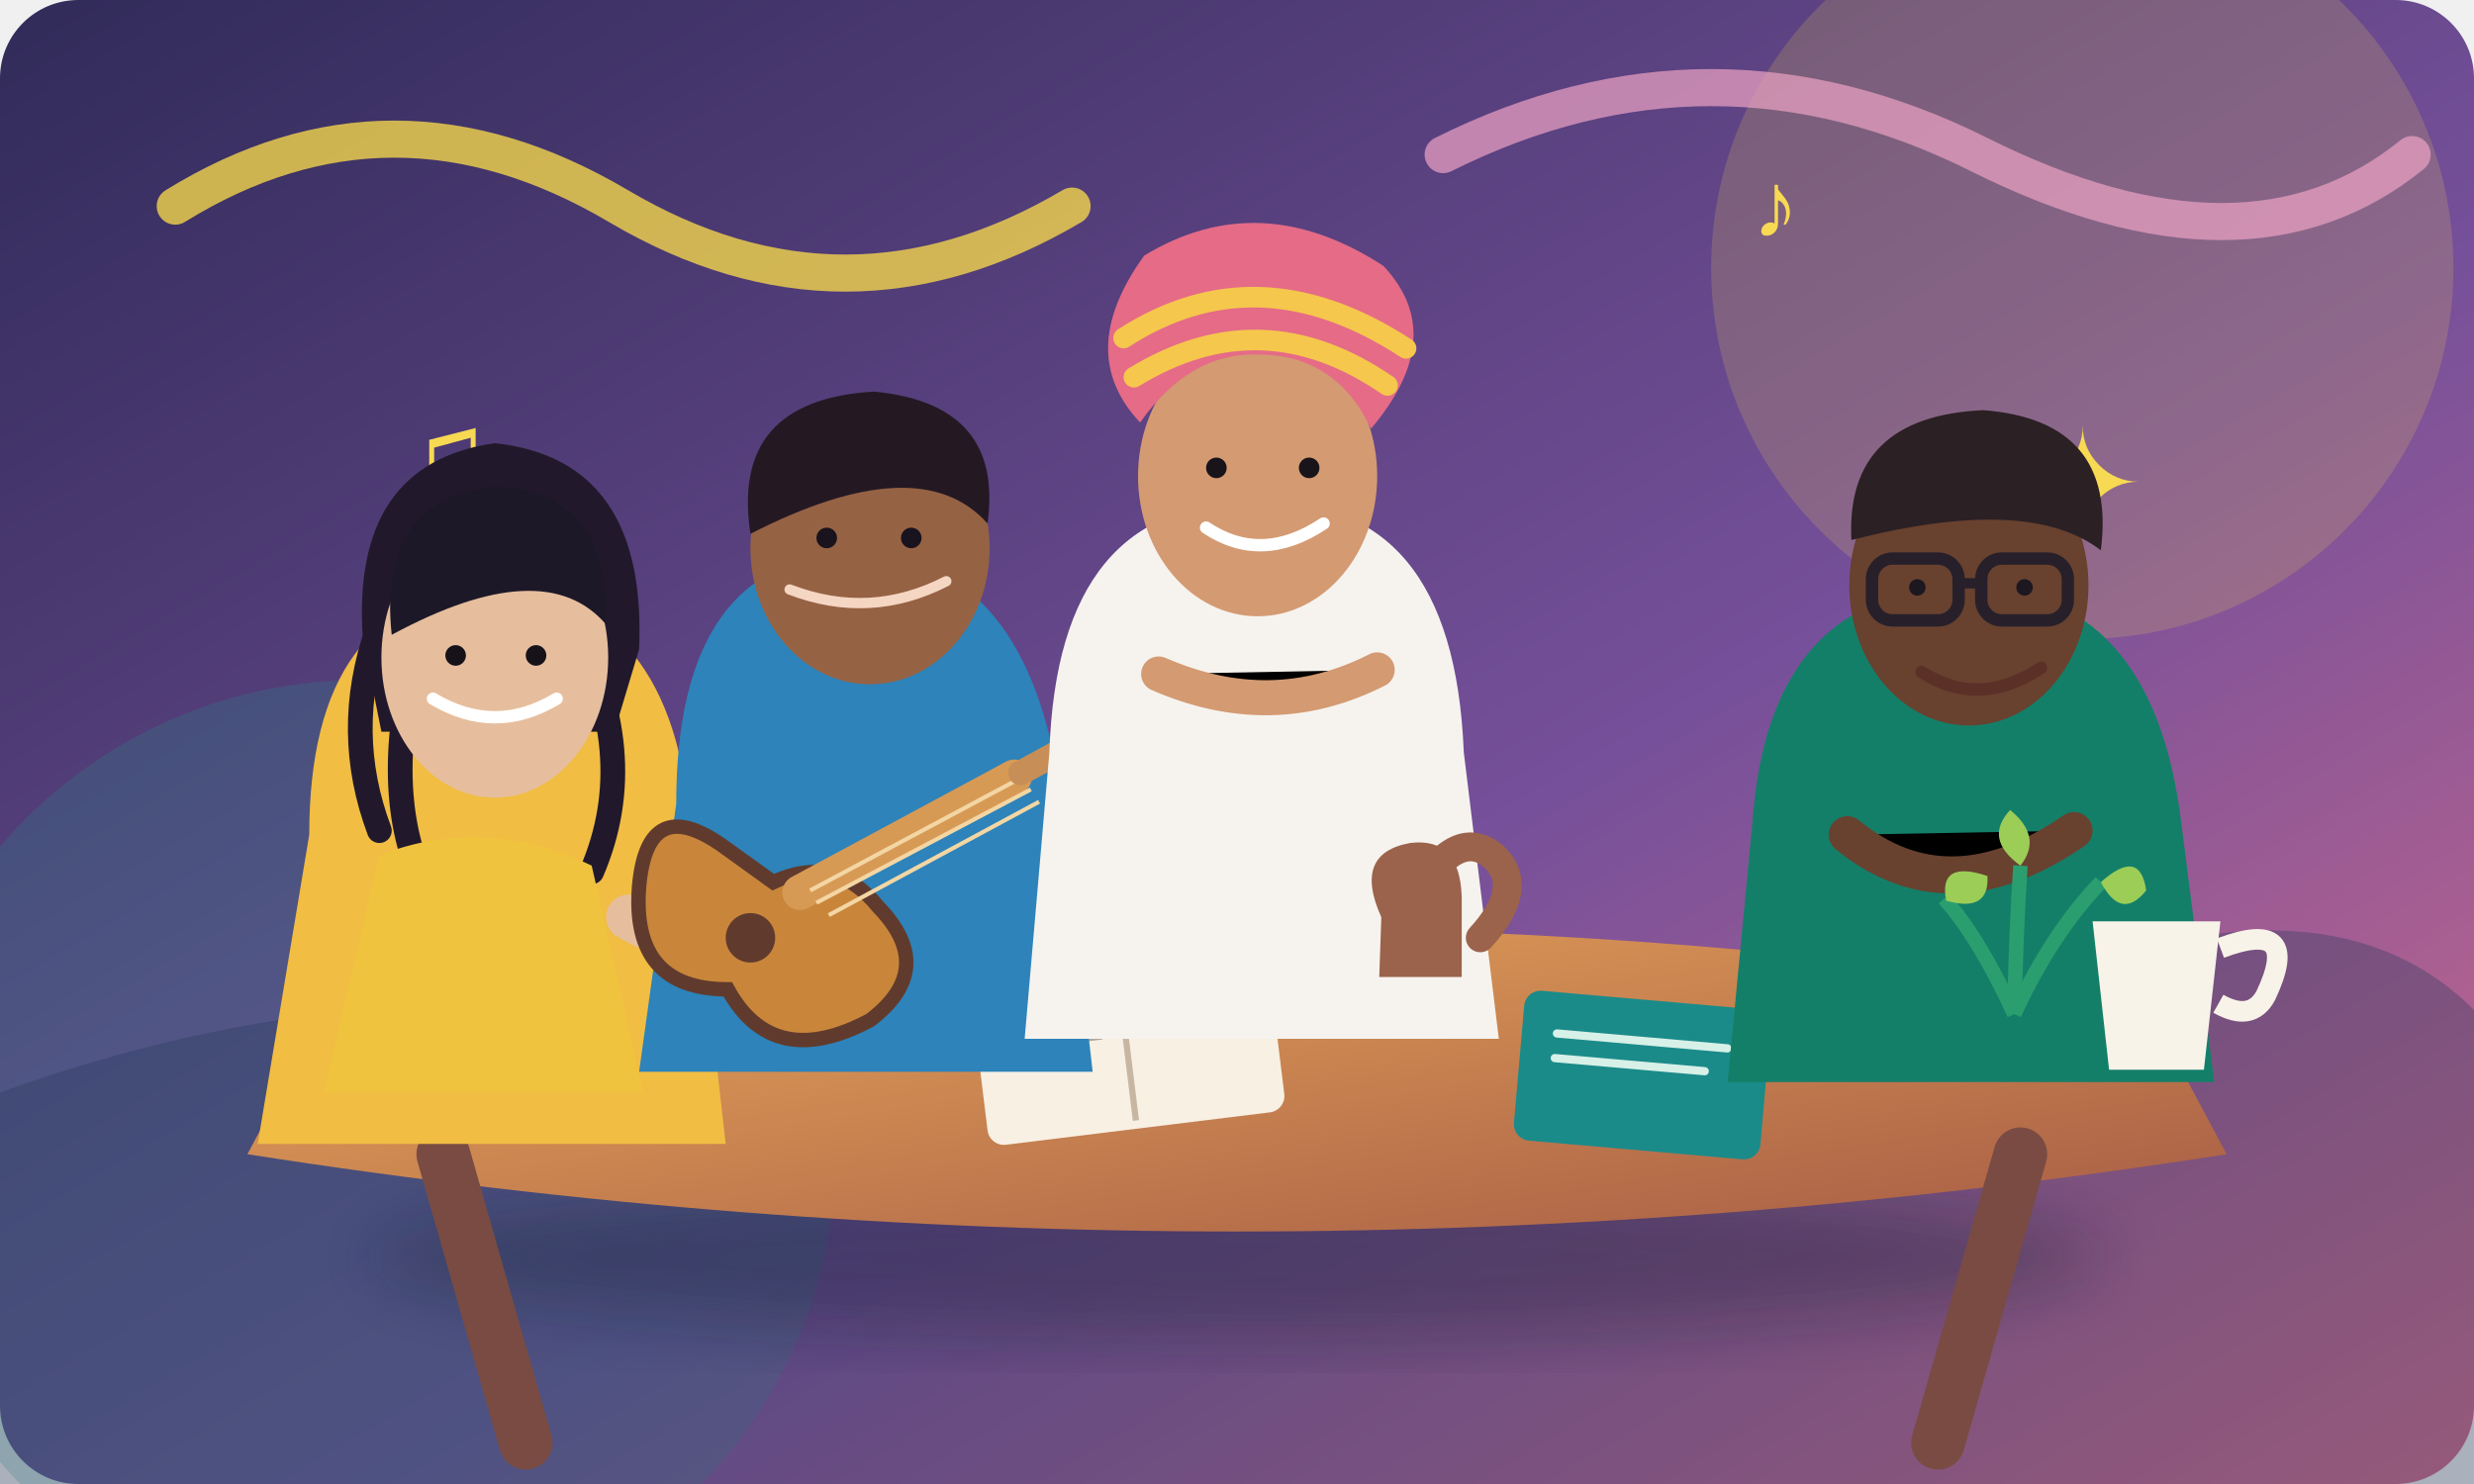
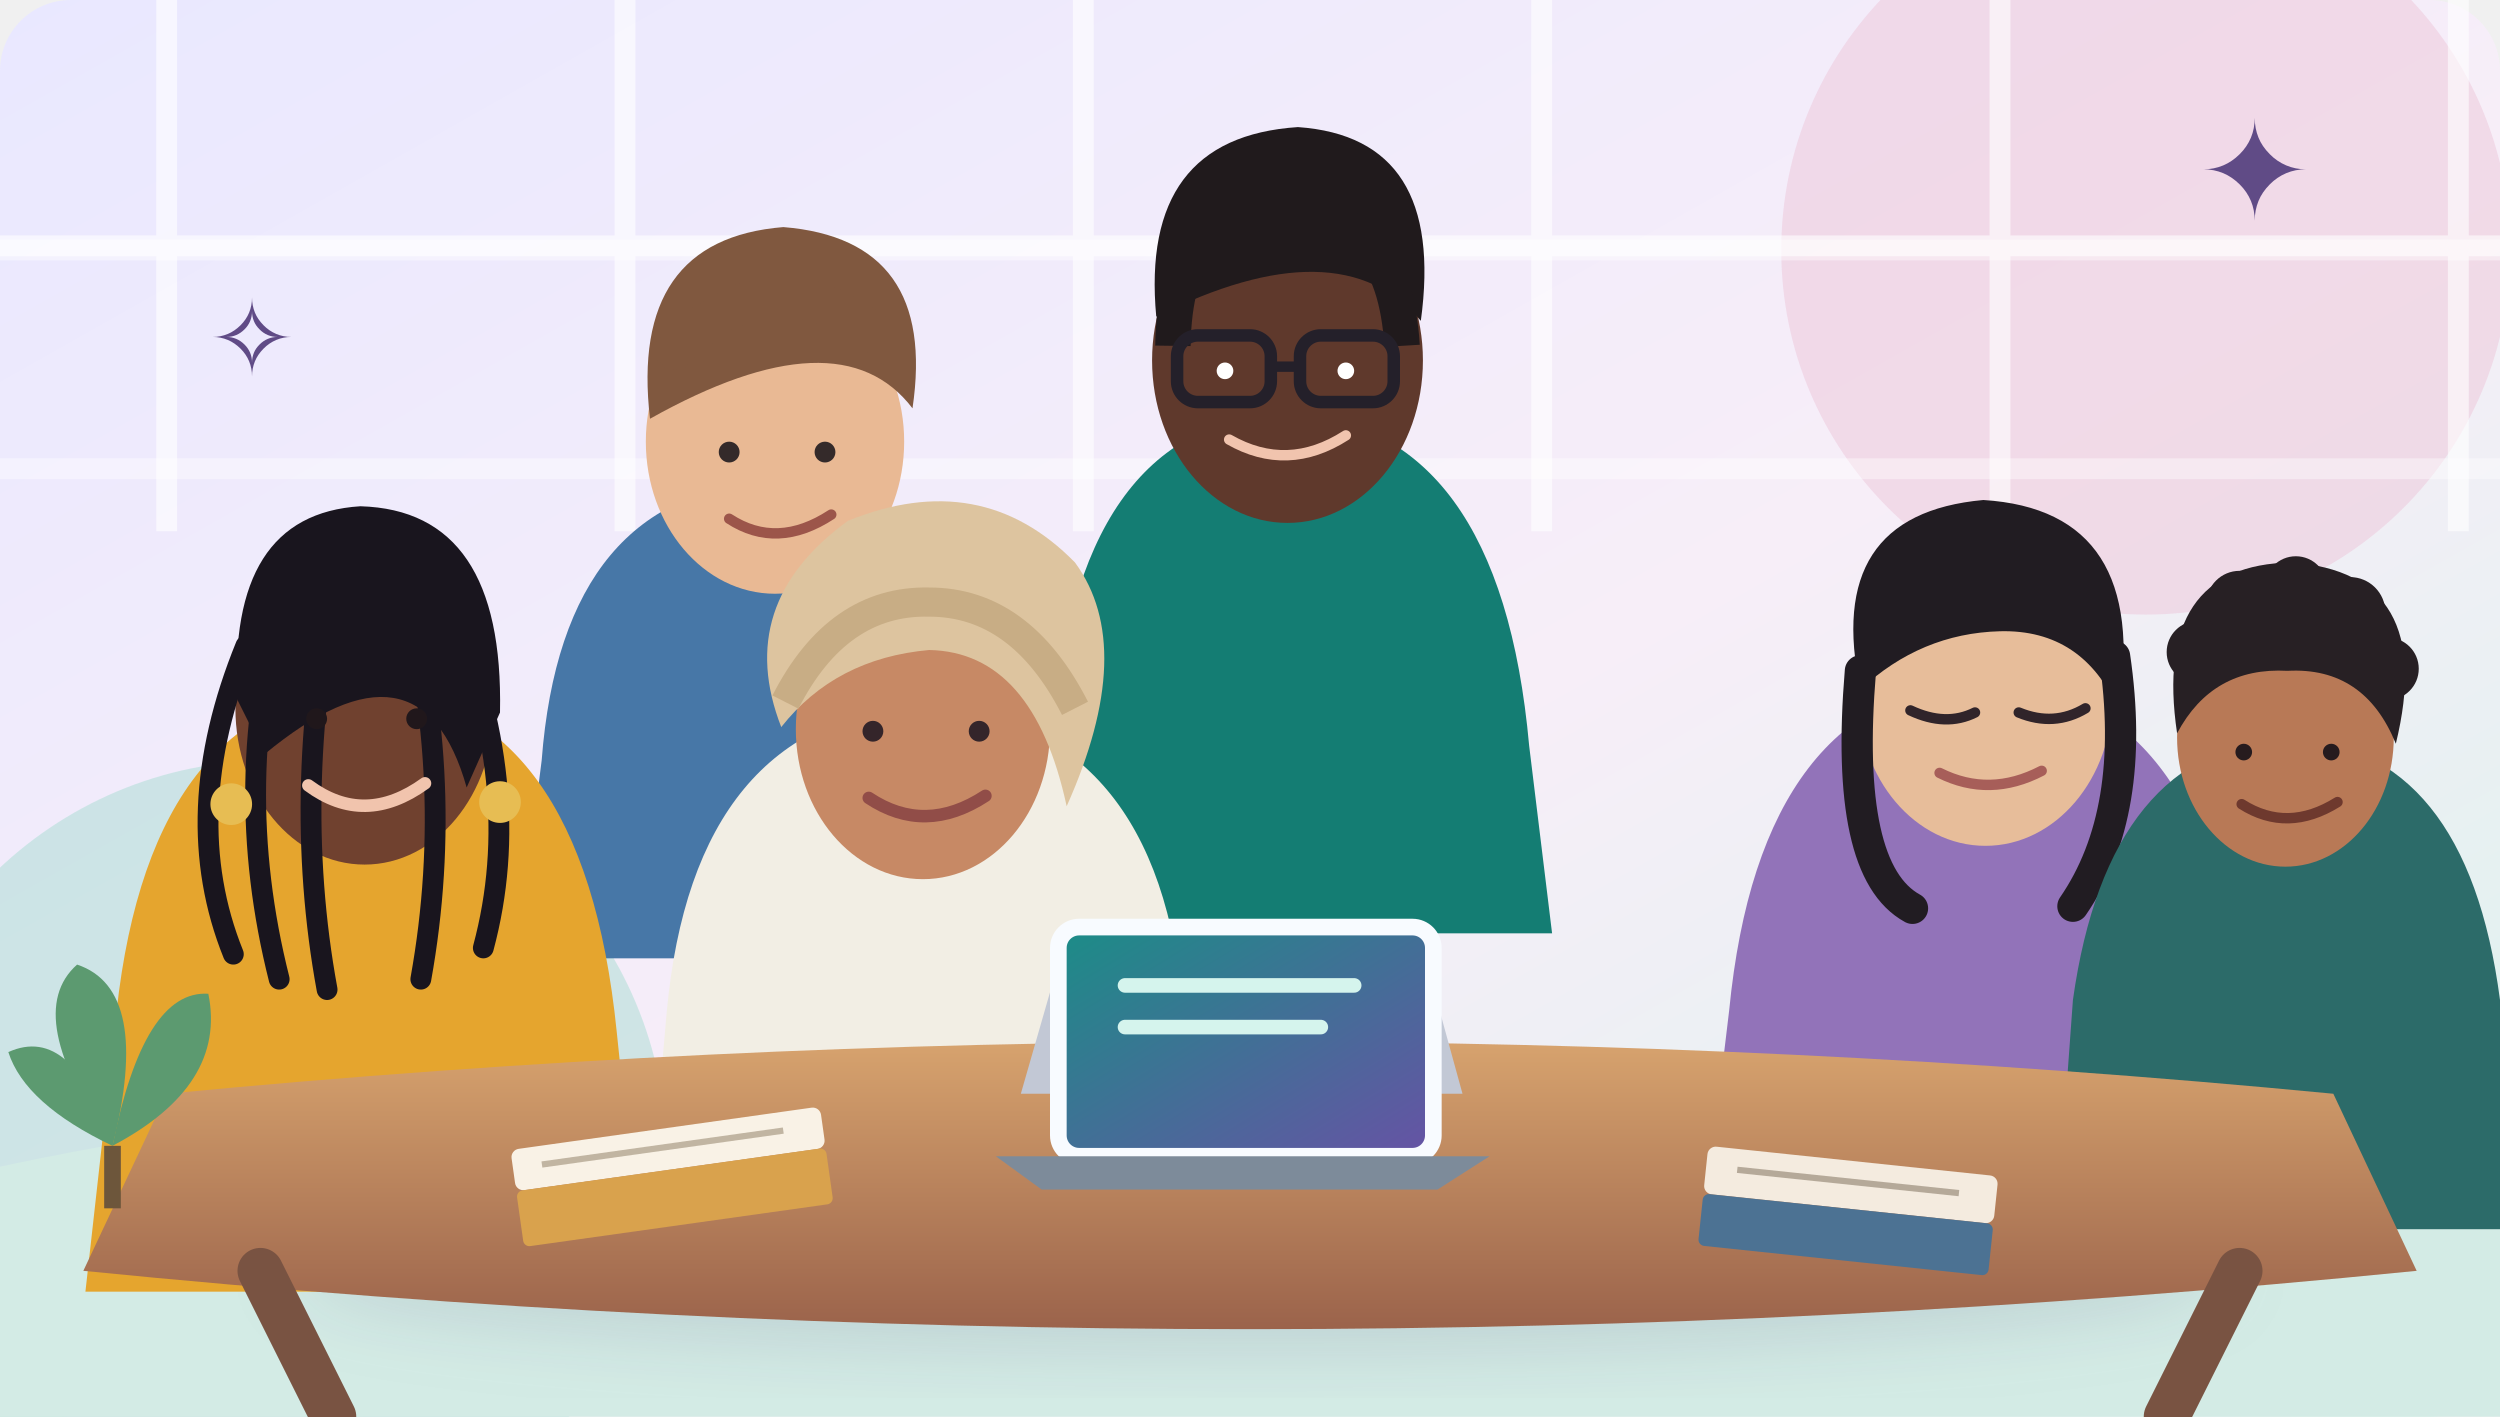
- <svg xmlns="http://www.w3.org/2000/svg" viewBox="0 0 1200 720" role="img" aria-labelledby="title desc">
+ <svg xmlns="http://www.w3.org/2000/svg" viewBox="0 0 1200 680" role="img" aria-labelledby="t d">
  <defs>
    <linearGradient id="bg" x1="0" y1="0" x2="1" y2="1">
-       <stop stop-color="#302B59" />
-       <stop offset=".58" stop-color="#76509A" />
-       <stop offset="1" stop-color="#D16B8B" />
+       <stop stop-color="#e9e8ff" />
+       <stop offset=".55" stop-color="#f7eef8" />
+       <stop offset="1" stop-color="#d9f3ec" />
    </linearGradient>
-     <linearGradient id="table" x1="0" y1="0" x2="1" y2="1">
-       <stop stop-color="#E9A95B" />
-       <stop offset="1" stop-color="#A75C45" />
+     <linearGradient id="table" x1="0" y1="0" x2="0" y2="1">
+       <stop stop-color="#d7a36e" />
+       <stop offset="1" stop-color="#9b634b" />
    </linearGradient>
-     <linearGradient id="book" x1="0" y1="0" x2="1" y2="1">
-       <stop stop-color="#F5D84A" />
-       <stop offset="1" stop-color="#E98A42" />
+     <linearGradient id="screen" x1="0" y1="0" x2="1" y2="1">
+       <stop stop-color="#1b8d87" />
+       <stop offset="1" stop-color="#6752a5" />
    </linearGradient>
-     <filter id="shadow" x="-20%" y="-20%" width="140%" height="140%">
-       <feGaussianBlur stdDeviation="15" />
+     <filter id="s" x="-20%" y="-20%" width="140%" height="150%">
+       <feGaussianBlur stdDeviation="18" />
    </filter>
  </defs>
-   <rect width="1200" height="720" rx="38" fill="url(#bg)" />
-   <circle cx="1010" cy="130" r="180" fill="#F4D54B" opacity=".18" />
-   <circle cx="175" cy="560" r="230" fill="#1B9D89" opacity=".2" />
-   <path d="M0 530 Q250 440 470 540 T900 520 T1200 490 V720 H0Z" fill="#273A5D" opacity=".35" />
-   <path d="M85 100 Q190 35 300 100 T520 100" fill="none" stroke="#F3D44C" stroke-width="18" stroke-linecap="round" opacity=".8" />
-   <path d="M700 75 Q830 10 960 75 T1170 75" fill="none" stroke="#ECA2C3" stroke-width="18" stroke-linecap="round" opacity=".7" />
-   <g fill="#F7D953" font-family="Arial" font-weight="bold">
-     <text x="190" y="245" font-size="66">♫</text>
-     <text x="980" y="260" font-size="72">✦</text>
-     <text x="850" y="115" font-size="45">♪</text>
+   <rect width="1200" height="680" rx="34" fill="url(#bg)" />
+   <circle cx="1030" cy="120" r="175" fill="#edc9dc" opacity=".56" />
+   <circle cx="130" cy="555" r="190" fill="#a8dcd2" opacity=".5" />
+   <path d="M0 120H1200M0 225H1200" stroke="#fff" stroke-width="10" opacity=".4" />
+   <g opacity=".6">
+     <path d="M80 0V255M300 0V255M520 0V255M740 0V255M960 0V255M1180 0V255" stroke="#fff" stroke-width="10" />
+     <path d="M0 118H1200" stroke="#fff" stroke-width="10" />
  </g>
-   <g filter="url(#shadow)" opacity=".3">
-     <ellipse cx="600" cy="610" rx="420" ry="40" fill="#10172D" />
+   <path d="M0 560 Q280 500 520 555 T1200 540 V680 H0Z" fill="#d3ebe5" />
+   <ellipse cx="605" cy="610" rx="465" ry="38" fill="#4b4270" opacity=".15" filter="url(#s)" />
+   <g transform="translate(280 75)">
+     <path d="M-20 290Q-10 160 92 156Q192 156 209 290L220 385H-32Z" fill="#4777a7" />
+     <ellipse cx="92" cy="137" rx="62" ry="73" fill="#e9b994" />
+     <path d="M32 126Q22 40 96 34Q170 40 158 121Q123 75 32 126Z" fill="#80583f" />
+     <path d="M44 93Q92 43 148 91" fill="none" stroke="#80583f" stroke-width="19" stroke-linecap="round" />
+     <circle cx="70" cy="142" r="5" fill="#342a2a" />
+     <circle cx="116" cy="142" r="5" fill="#342a2a" />
+     <path d="M70 174Q93 189 119 172" stroke="#9c554a" stroke-width="5" fill="none" stroke-linecap="round" />
  </g>
-   <path d="M160 485 Q600 415 1040 485 L1080 560 Q600 635 120 560Z" fill="url(#table)" />
-   <path d="M215 560 L255 700 M980 560 L940 700" stroke="#794B43" stroke-width="26" stroke-linecap="round" />
-   <g transform="translate(470 475) rotate(-7)">
-     <rect x="0" y="0" width="145" height="82" rx="8" fill="#F7F0E3" />
-     <path d="M72 4 V78" stroke="#C7B7A2" stroke-width="3" />
-     <path d="M18 22 H60 M18 35 H60 M87 22 H125 M87 35 H125" stroke="#B2A69A" stroke-width="4" stroke-linecap="round" />
+   <g transform="translate(520 18)">
+     <path d="M-15 340Q-5 185 97 180Q200 185 214 340L225 430H-28Z" fill="#147d73" />
+     <ellipse cx="98" cy="155" rx="65" ry="78" fill="#5f392c" />
+     <path d="M35 134Q27 48 103 43Q174 48 162 136Q123 90 35 134Z" fill="#201a1c" />
+     <path d="M43 148Q44 80 96 85Q149 82 153 148" fill="none" stroke="#201a1c" stroke-width="17" />
+     <rect x="45" y="143" width="45" height="32" rx="10" fill="none" stroke="#24202a" stroke-width="6" />
+     <rect x="104" y="143" width="45" height="32" rx="10" fill="none" stroke="#24202a" stroke-width="6" />
+     <path d="M90 158H104" stroke="#24202a" stroke-width="5" />
+     <circle cx="68" cy="160" r="4" fill="#fff" />
+     <circle cx="126" cy="160" r="4" fill="#fff" />
+     <path d="M70 193Q98 209 126 191" stroke="#f1c4ae" stroke-width="5" fill="none" stroke-linecap="round" />
  </g>
-   <g transform="translate(740 480) rotate(5)">
-     <rect width="120" height="73" rx="8" fill="#1A8B89" />
-     <path d="M17 20 H100 M17 32 H90" stroke="#D7F0E8" stroke-width="4" stroke-linecap="round" />
+   <g transform="translate(65 235)">
+     <path d="M-10 260Q4 102 111 95Q215 102 231 260L244 385H-24Z" fill="#e5a52e" />
+     <ellipse cx="110" cy="105" rx="62" ry="75" fill="#70412f" />
+     <path d="M49 101Q44 12 108 8Q177 10 175 107L159 143Q137 65 62 127Z" fill="#19151e" />
+     <g fill="none" stroke="#19151e" stroke-width="10" stroke-linecap="round">
+       <path d="M53 75Q20 156 47 223" />
+       <path d="M72 48Q45 140 69 235" />
+       <path d="M98 34Q74 142 92 240" />
+       <path d="M126 35Q155 135 137 235" />
+       <path d="M150 54Q188 142 167 220" />
+     </g>
+     <circle cx="87" cy="110" r="5" fill="#20171b" />
+     <circle cx="135" cy="110" r="5" fill="#20171b" />
+     <path d="M83 142Q110 162 139 141" stroke="#f1c4ad" stroke-width="6" fill="none" stroke-linecap="round" />
+     <circle cx="46" cy="151" r="10" fill="#e7bd53" />
+     <circle cx="175" cy="150" r="10" fill="#e7bd53" />
  </g>
-   <g transform="translate(130 215)">
-     <path d="M20 190 Q20 75 108 70 Q198 75 205 190 L222 340 H-5Z" fill="#F1BD43" />
-     <path d="M46 95 Q40 10 110 0 Q184 8 180 100 L168 140 H55Z" fill="#21192B" />
-     <path d="M53 91 Q36 140 54 188 M78 81 Q53 158 73 208 M146 85 Q182 150 157 208" stroke="#21192B" stroke-width="12" fill="none" stroke-linecap="round" />
-     <ellipse cx="110" cy="104" rx="55" ry="68" fill="#E6BE9D" />
-     <path d="M60 93 Q53 27 109 21 Q166 22 164 88 Q134 53 60 93Z" fill="#1D1828" />
-     <path d="M80 124 Q110 142 140 124" stroke="#fff" stroke-width="6" fill="none" stroke-linecap="round" />
-     <circle cx="91" cy="103" r="5" fill="#17121A" />
-     <circle cx="130" cy="103" r="5" fill="#17121A" />
-     <path d="M54 200 Q105 180 157 205 L182 315 H27Z" fill="#F0C33E" />
-     <path d="M175 230 Q225 258 262 233" stroke="#E6BE9D" stroke-width="22" stroke-linecap="round" />
+   <g transform="translate(335 240)">
+     <path d="M-15 246Q-2 105 108 98Q222 106 233 246L247 384H-27Z" fill="#f2eee4" />
+     <ellipse cx="108" cy="110" rx="61" ry="72" fill="#c78965" />
+     <path d="M40 109Q17 50 72 10Q136 -16 181 30Q211 71 177 147Q161 73 111 72Q66 76 40 109Z" fill="#ddc49f" />
+     <path d="M42 97Q67 48 111 49Q155 49 181 100" fill="none" stroke="#c8ad85" stroke-width="14" />
+     <circle cx="84" cy="111" r="5" fill="#34252a" />
+     <circle cx="135" cy="111" r="5" fill="#34252a" />
+     <path d="M82 143Q109 161 138 142" stroke="#914d48" stroke-width="6" fill="none" stroke-linecap="round" />
  </g>
-   <g transform="translate(310 170)">
-     <path d="M18 220 Q18 100 105 98 Q190 100 205 220 L220 350 H0Z" fill="#2D83BA" />
-     <ellipse cx="112" cy="96" rx="58" ry="66" fill="#966244" />
-     <path d="M54 89 Q44 24 114 20 Q177 26 169 84 Q136 47 54 89Z" fill="#241923" />
-     <path d="M73 116 Q112 131 149 112" stroke="#F5D6C3" stroke-width="5" fill="none" stroke-linecap="round" />
-     <circle cx="91" cy="91" r="5" fill="#18131D" />
-     <circle cx="132" cy="91" r="5" fill="#18131D" />
-     <path d="M40 240 Q4 215 0 260 Q-4 310 43 310 Q65 350 112 325 Q145 300 116 270 Q95 244 65 258Z" fill="#C9863A" stroke="#603B2D" stroke-width="7" />
-     <circle cx="54" cy="285" r="12" fill="#603B2D" />
-     <path d="M78 263 L182 207" stroke="#D79A55" stroke-width="17" stroke-linecap="round" />
-     <path d="M83 262 L186 207 M86 268 L190 213 M92 274 L194 219" stroke="#F3D6A4" stroke-width="2" />
-     <path d="M185 205 l33 -18" stroke="#C78F57" stroke-width="12" stroke-linecap="round" />
+   <g transform="translate(850 220)">
+     <path d="M-20 265Q-5 112 102 106Q210 111 225 265L239 390H-35Z" fill="#9273b9" />
+     <ellipse cx="103" cy="114" rx="61" ry="72" fill="#e7bd9a" />
+     <path d="M43 111Q25 27 102 20Q182 25 167 121Q150 82 110 83Q72 84 43 111Z" fill="#211c22" />
+     <path d="M43 102Q35 198 68 216M165 95Q176 170 145 215" fill="none" stroke="#211c22" stroke-width="15" stroke-linecap="round" />
+     <path d="M67 121Q84 129 98 122M119 122Q136 129 151 120" fill="none" stroke="#30242a" stroke-width="5" stroke-linecap="round" />
+     <path d="M81 151Q105 163 130 150" stroke="#a75e59" stroke-width="5" fill="none" stroke-linecap="round" />
  </g>
-   <g transform="translate(505 100)">
-     <path d="M4 265 Q8 142 104 144 Q200 140 205 265 L222 404 H-8Z" fill="#F6F3EF" />
-     <ellipse cx="105" cy="131" rx="58" ry="68" fill="#D49A72" />
-     <path d="M48 105 Q16 71 50 24 Q106 -10 166 29 Q198 63 160 108 Q143 72 105 72 Q72 71 48 105Z" fill="#E56B87" />
-     <path d="M40 64 Q105 22 177 69 M45 83 Q107 45 168 87" stroke="#F5C74C" stroke-width="10" fill="none" stroke-linecap="round" />
-     <circle cx="85" cy="127" r="5" fill="#19141A" />
-     <circle cx="130" cy="127" r="5" fill="#19141A" />
-     <path d="M80 156 Q107 174 137 154" stroke="#fff" stroke-width="6" fill="none" stroke-linecap="round" />
-     <path d="M57 227 Q112 251 163 225" stroke="#D49A72" stroke-width="17" stroke-linecap="round" />
+   <g transform="translate(1015 270)">
+     <path d="M-20 210Q-3 89 83 84Q169 88 185 210L193 320H-28Z" fill="#2c6b69" />
+     <ellipse cx="82" cy="84" rx="52" ry="62" fill="#b87956" />
+     <path d="M30 82Q18 1 85 0Q155 5 135 87Q120 50 83 52Q47 50 30 82Z" fill="#272024" />
+     <g fill="#272024">
+       <circle cx="40" cy="43" r="15" />
+       <circle cx="60" cy="20" r="16" />
+       <circle cx="87" cy="12" r="15" />
+       <circle cx="113" cy="24" r="17" />
+       <circle cx="131" cy="51" r="15" />
+     </g>
+     <circle cx="62" cy="91" r="4" fill="#261b1e" />
+     <circle cx="104" cy="91" r="4" fill="#261b1e" />
+     <path d="M61 116Q83 130 107 115" stroke="#6e392e" stroke-width="5" fill="none" stroke-linecap="round" />
  </g>
-   <g transform="translate(850 175)">
-     <path d="M0 224 Q8 110 104 110 Q194 110 208 224 L224 350 H-12Z" fill="#147F68" />
-     <ellipse cx="105" cy="109" rx="58" ry="68" fill="#68412F" />
-     <path d="M48 87 Q45 27 112 24 Q177 29 169 92 Q134 65 48 87Z" fill="#2B2024" />
-     <rect x="58" y="96" width="42" height="30" rx="10" fill="none" stroke="#27202A" stroke-width="6" />
-     <rect x="111" y="96" width="42" height="30" rx="10" fill="none" stroke="#27202A" stroke-width="6" />
-     <path d="M100 108H111" stroke="#27202A" stroke-width="5" />
-     <circle cx="80" cy="110" r="4" fill="#1D1720" />
-     <circle cx="132" cy="110" r="4" fill="#1D1720" />
-     <path d="M82 151 Q110 169 140 149" stroke="#5A3027" stroke-width="6" fill="none" stroke-linecap="round" />
-     <path d="M46 230 Q95 270 156 228" stroke="#68412F" stroke-width="18" stroke-linecap="round" />
+   <path d="M80 525Q600 475 1120 525L1160 610Q600 666 40 610Z" fill="url(#table)" />
+   <path d="M125 610L160 680M1075 610L1040 680" stroke="#795342" stroke-width="22" stroke-linecap="round" />
+   <g transform="translate(490 445)">
+     <path d="M0 80L23 0H190L212 80Z" fill="#c2c8d5" />
+     <rect x="18" y="0" width="180" height="110" rx="10" fill="url(#screen)" stroke="#f8fbff" stroke-width="8" />
+     <path d="M50 28H160M50 48H144" stroke="#d5f4ed" stroke-width="7" stroke-linecap="round" />
+     <path d="M-12 110H225L200 126H10Z" fill="#7d8b9a" />
  </g>
-   <g transform="translate(670 415)">
-     <path d="M0 30 q-14 -31 14 -36 q24 -3 25 26 v39 h-40Z" fill="#9B634B" />
-     <path d="M17 19 q20 -34 38 -18 q15 15 -7 39" fill="none" stroke="#9B634B" stroke-width="14" stroke-linecap="round" />
+   <g transform="translate(245 552) rotate(-8)">
+     <rect width="150" height="20" rx="4" fill="#f9f2e6" />
+     <rect y="20" width="150" height="27" rx="3" fill="#d9a24d" />
+     <path d="M14 9H131" stroke="#c1b5a2" stroke-width="3" />
  </g>
-   <g transform="translate(1015 422)">
-     <path d="M0 25 h62 l-8 72 H8Z" fill="#F8F3E9" />
-     <path d="M62 38 q40 -15 22 23 q-7 13 -23 4" fill="none" stroke="#F8F3E9" stroke-width="10" />
+   <g transform="translate(820 550) rotate(6)">
+     <rect width="140" height="23" rx="4" fill="#f4ebdf" />
+     <rect y="23" width="140" height="25" rx="3" fill="#4c7293" />
+     <path d="M15 10H122" stroke="#b5a999" stroke-width="3" />
  </g>
-   <g transform="translate(940 420)">
-     <path d="M37 72 Q20 35 3 16 M37 72 Q55 33 79 8 M37 72 Q38 29 40 0" stroke="#2B9E70" stroke-width="7" fill="none" />
-     <path d="M4 17 Q0 -3 24 5 Q25 23 4 17 M79 8 Q98 -9 101 12 Q89 27 79 8 M40 0 Q22 -13 35 -27 Q51 -14 40 0" fill="#9BCD57" />
+   <g fill="#5c9a70">
+     <path d="M54 550Q10 487 37 463Q73 475 54 550Z" />
+     <path d="M54 550Q69 475 100 477Q109 521 54 550Z" />
+     <path d="M54 550Q12 530 4 505Q35 491 54 550Z" />
+   </g>
+   <path d="M54 550V580" stroke="#6d563b" stroke-width="8" />
+   <g fill="#604b86" font-family="Arial" font-weight="bold">
+     <text x="1055" y="105" font-size="65">✦</text>
+     <text x="100" y="180" font-size="50">✧</text>
  </g>
</svg>
